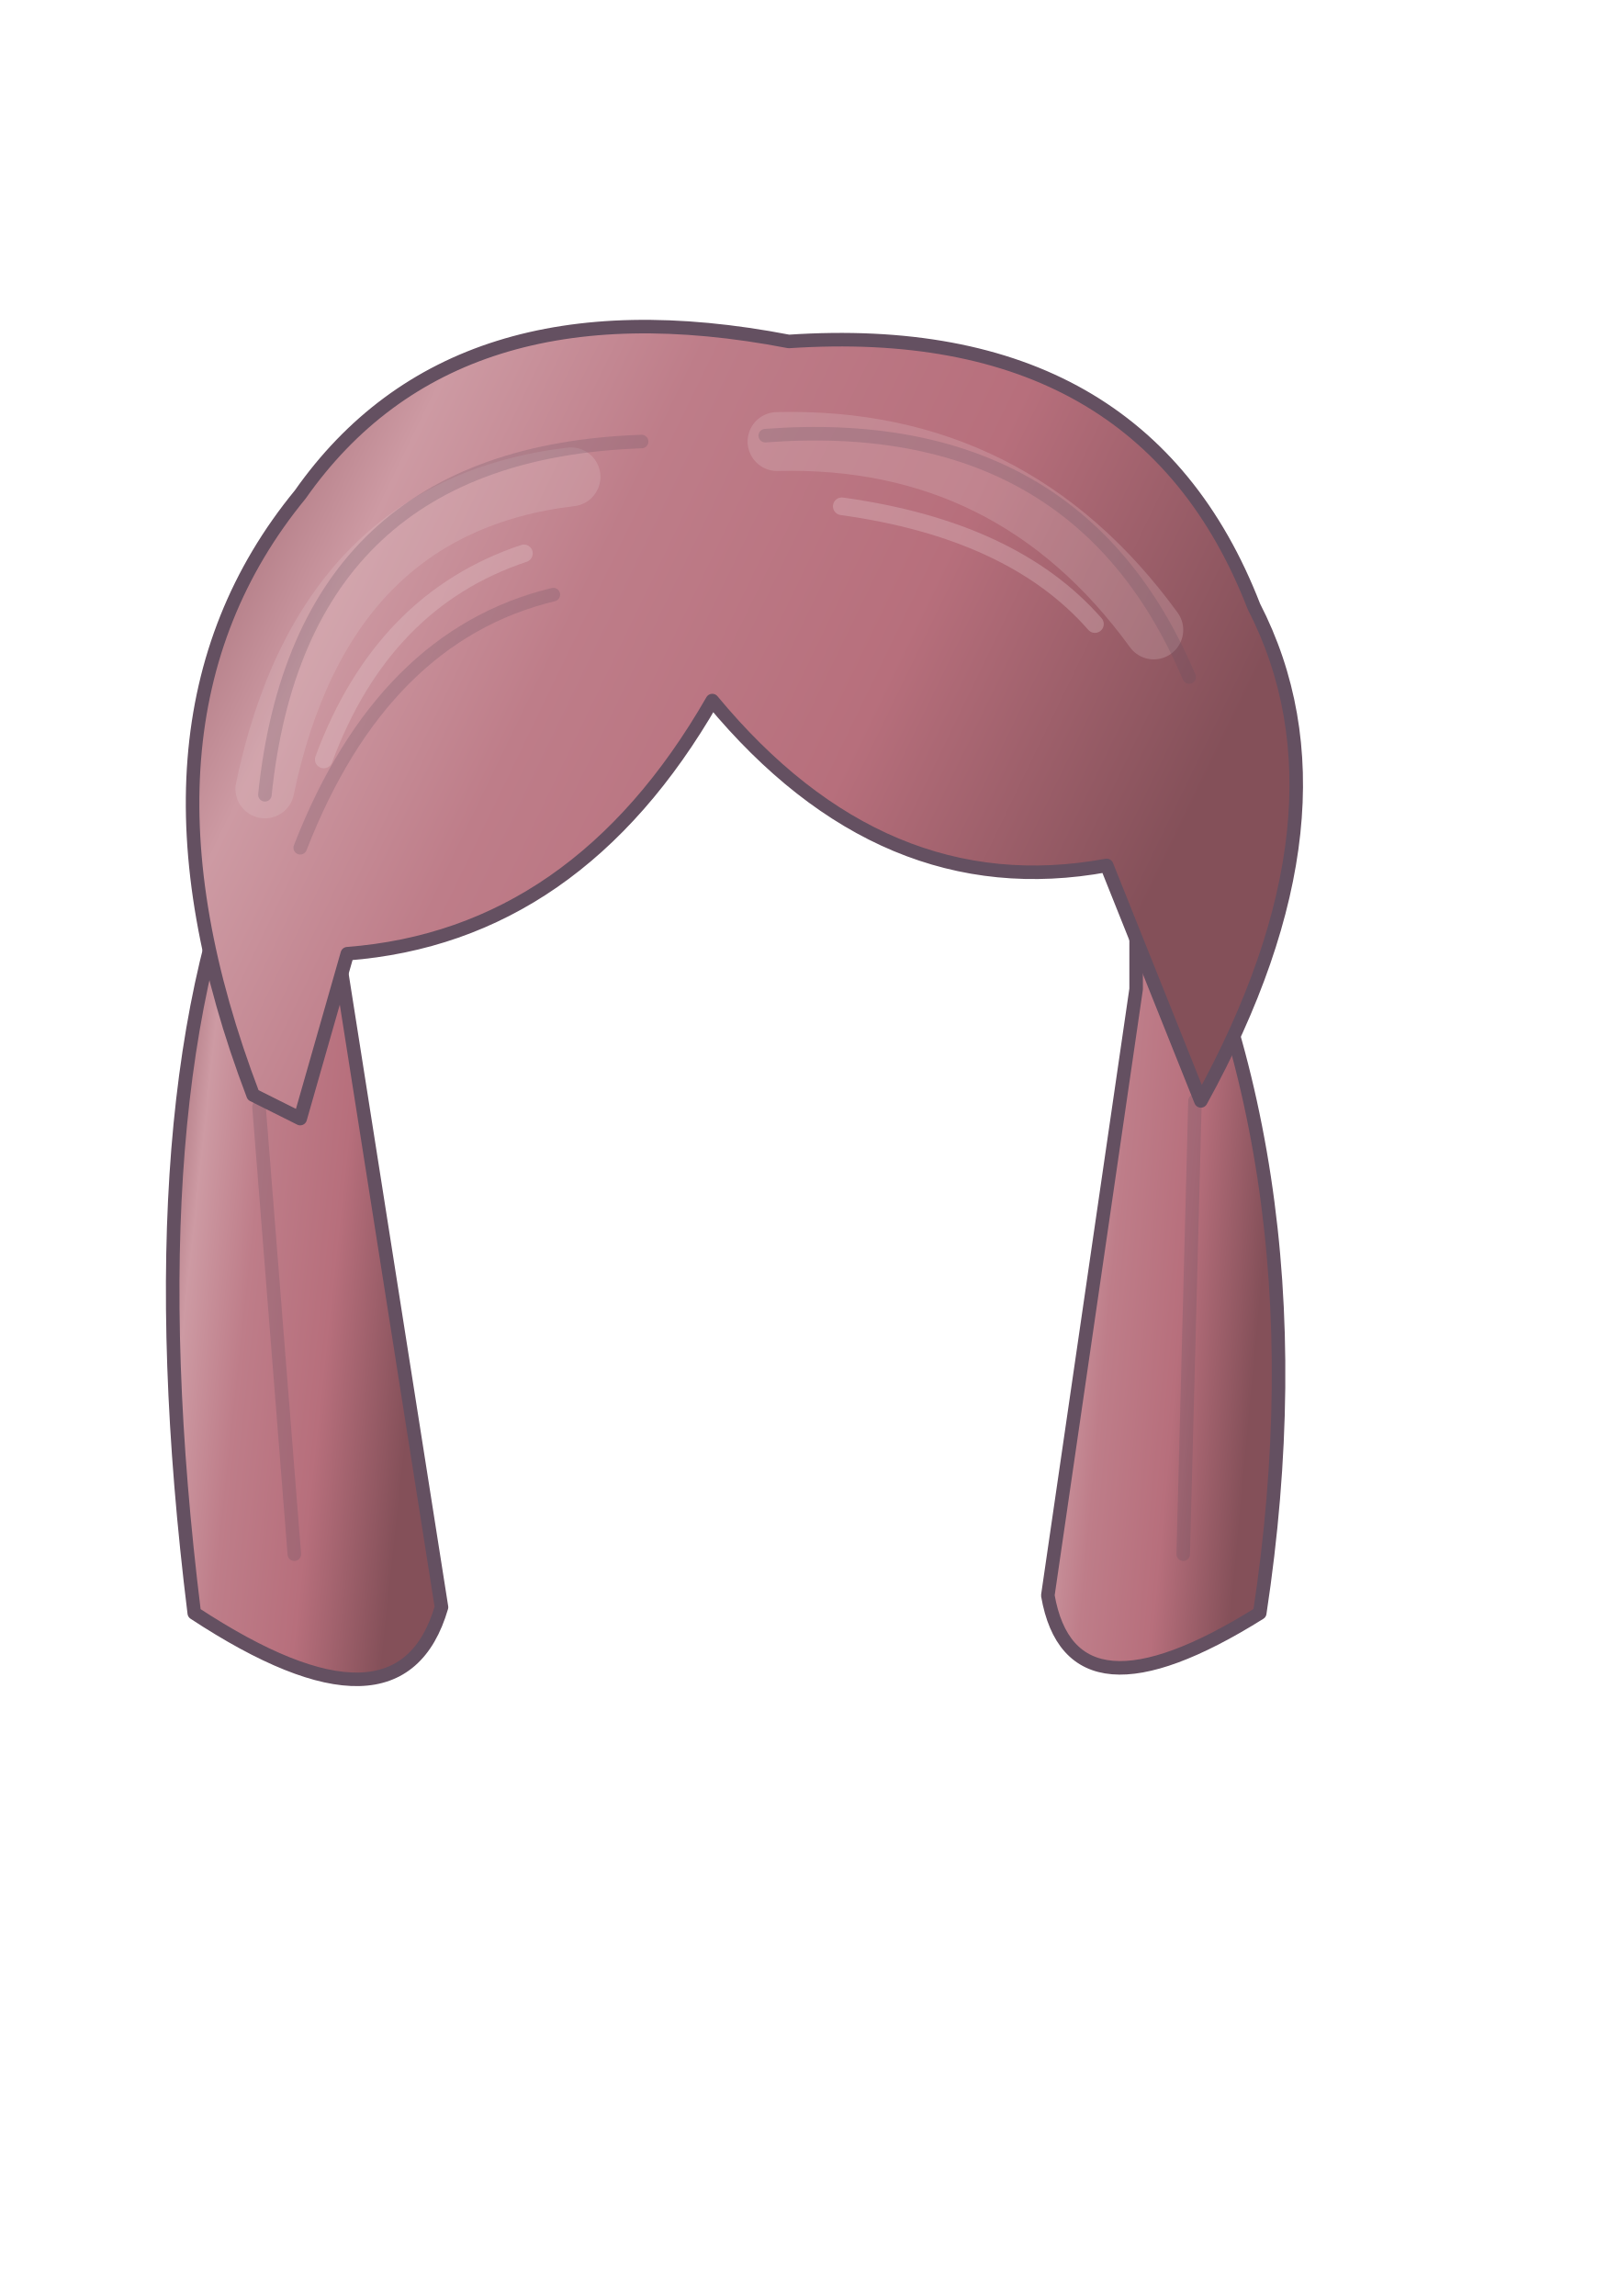
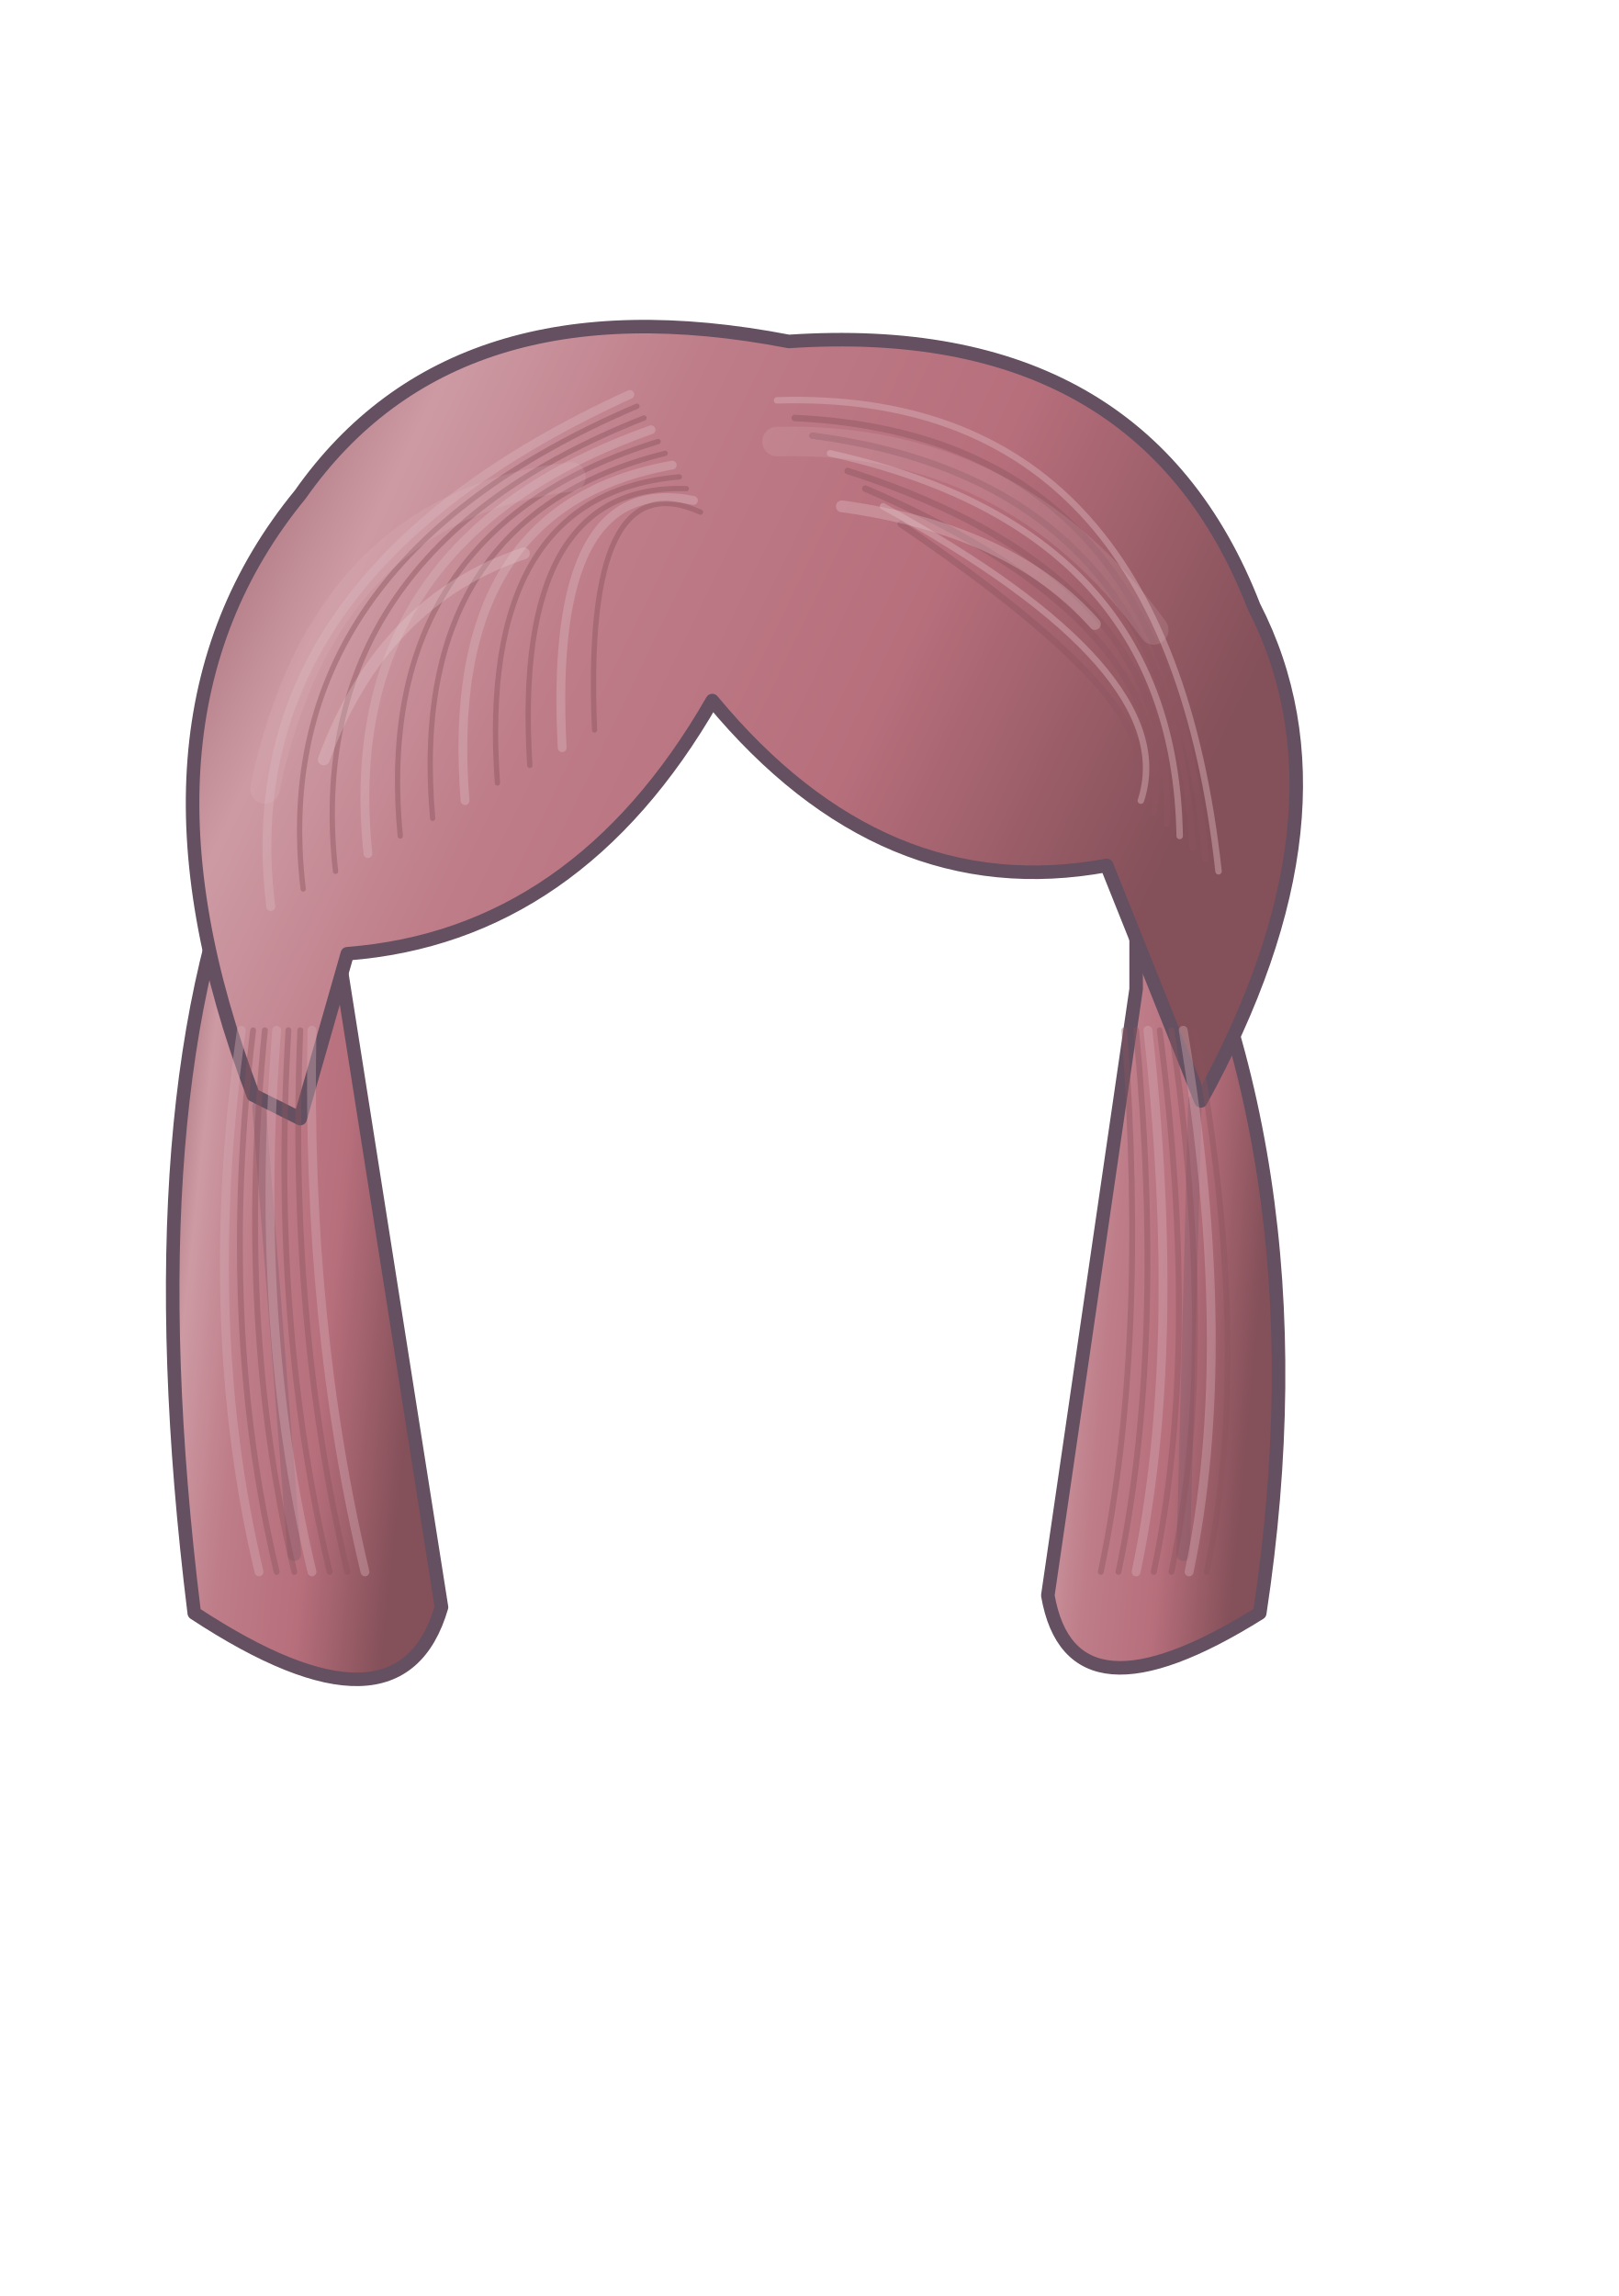
<svg xmlns="http://www.w3.org/2000/svg" width="275" height="390" viewBox="235 45 275 390" fill="none">
  <defs>
-     <linearGradient id="m1smqcxl-0" x1="0" y1="0" x2="1" y2=".35">
+     <linearGradient id="mtffjwr-0" x1="0" y1="0" x2="1" y2=".35">
      <stop stop-color="#925963" />
      <stop offset=".22" stop-color="#cd9aa3" />
      <stop offset=".42" stop-color="#be7d89" />
      <stop offset=".7" stop-color="#b76f7c" />
      <stop offset="1" stop-color="#845059" />
    </linearGradient>
  </defs>
  <g stroke="#645061" stroke-width="2.3" stroke-linecap="round" stroke-linejoin="round">
-     <path d="M279 182 Q257 230 268 319 Q303 342 310 318 L293 210Z" fill="url(#m1smqcxl-0)" />
-     <path d="M428 181 Q461 240 449 319 Q417 339 413 316 L428 213Z" fill="url(#m1smqcxl-0)" />
-     <path d="M278 231 Q254 168 286 129 Q312 92 369 103 Q429 99 448 148 Q466 183 439 232 L423 192 Q385 199 356 164 Q333 204 294 207 L286 235Z" fill="url(#m1smqcxl-0)" />
-     <path d="M280 179 Q290 131 332 126 M367 120 Q407 119 431 152" fill="none" stroke="#e1c3c8" stroke-width="10" opacity=".25" />
-     <path d="M290 174 Q300 147 324 139 M378 131 Q407 135 421 151" fill="none" stroke="#e6cdd1" stroke-width="3" opacity=".3" />
-     <path d="M280 180 Q286 122 344 120 M365 119 Q418 115 437 160 M286 189 Q300 153 329 146" stroke="#645061" opacity="0.24" />
+     <path d="M279 182 Q257 230 268 319 Q303 342 310 318 L293 210Z" fill="url(#mtffjwr-0)" />
+     <path d="M428 181 Q461 240 449 319 Q417 339 413 316 L428 213Z" fill="url(#mtffjwr-0)" />
+     <path d="M278 231 Q254 168 286 129 Q312 92 369 103 Q429 99 448 148 Q466 183 439 232 L423 192 Q385 199 356 164 Q333 204 294 207 L286 235Z" fill="url(#mtffjwr-0)" />
+     <path d="M281 199 Q274 143 342 112" fill="none" stroke="#d8b1b8" stroke-width="1.5" opacity=".44" />
+     <path d="M286.5 196 Q280 141 343.2 114" fill="none" stroke="#8b545e" stroke-width="0.9" opacity=".44" />
+     <path d="M292 193 Q286 139 344.4 116" fill="none" stroke="#8b545e" stroke-width="0.9" opacity=".44" />
+     <path d="M297.5 190 Q292 137 345.6 118" fill="none" stroke="#d8b1b8" stroke-width="1.5" opacity=".44" />
+     <path d="M303 187 Q298 135 346.8 120" fill="none" stroke="#8b545e" stroke-width="0.9" opacity=".44" />
+     <path d="M308.5 184 Q304 133 348 122" fill="none" stroke="#8b545e" stroke-width="0.9" opacity=".44" />
+     <path d="M314 181 Q310 131 349.2 124" fill="none" stroke="#d8b1b8" stroke-width="1.5" opacity=".44" />
+     <path d="M319.5 178 Q316 129 350.4 126" fill="none" stroke="#8b545e" stroke-width="0.9" opacity=".44" />
+     <path d="M325 175 Q322 127 351.6 128" fill="none" stroke="#8b545e" stroke-width="0.9" opacity=".44" />
+     <path d="M330.5 172 Q328 125 352.8 130" fill="none" stroke="#d8b1b8" stroke-width="1.5" opacity=".44" />
+     <path d="M336 169 Q334 123 354 132" fill="none" stroke="#8b545e" stroke-width="0.9" opacity=".44" />
+     <path d="M367 113 Q433 111 442 193" fill="none" stroke="#d7b0b7" stroke-width="1.1" opacity=".46" />
+     <path d="M370 116 Q433.5 119 439.8 191" fill="none" stroke="#8d555f" stroke-width="1.1" opacity=".46" />
+     <path d="M373 119 Q434 127 437.6 189" fill="none" stroke="#8d555f" stroke-width="1.1" opacity=".46" />
+     <path d="M376 122 Q434.5 135 435.4 187" fill="none" stroke="#d7b0b7" stroke-width="1.1" opacity=".46" />
+     <path d="M379 125 Q435 143 433.2 185" fill="none" stroke="#8d555f" stroke-width="1.1" opacity=".46" />
+     <path d="M382 128 Q435.5 151 431 183" fill="none" stroke="#8d555f" stroke-width="1.1" opacity=".46" />
+     <path d="M385 131 Q436 159 428.8 181" fill="none" stroke="#d7b0b7" stroke-width="1.1" opacity=".46" />
+     <path d="M388 134 Q436.5 167 426.6 179" fill="none" stroke="#8d555f" stroke-width="1.1" opacity=".46" />
+     <path d="M280 179 Q290 131 332 126 M367 120 Q407 119 431 152" fill="none" stroke="#e1c3c8" stroke-width="5" opacity=".15" />
+     <path d="M290 174 Q300 147 324 139 M378 131 Q407 135 421 151" fill="none" stroke="#e6cdd1" stroke-width="2" opacity=".3" />
    <path d="M279 233 L285 309 M438 232 L436 309" stroke="#645061" opacity="0.25" />
+     <path d="M276 220 Q269 270 279 312" fill="none" stroke="#d5abb3" stroke-width="1.5" opacity=".4" />
+     <path d="M438 220 Q448 274 440 312" fill="none" stroke="#89535d" stroke-width="1" opacity=".4" />
+     <path d="M278 220 Q272 270 282 312" fill="none" stroke="#89535d" stroke-width="1" opacity=".4" />
+     <path d="M436 220 Q445 274 437 312" fill="none" stroke="#d5abb3" stroke-width="1.5" opacity=".4" />
+     <path d="M280 220 Q275 270 285 312" fill="none" stroke="#89535d" stroke-width="1" opacity=".4" />
+     <path d="M434 220 Q442 274 434 312" fill="none" stroke="#89535d" stroke-width="1" opacity=".4" />
+     <path d="M282 220 Q278 270 288 312" fill="none" stroke="#d5abb3" stroke-width="1.5" opacity=".4" />
+     <path d="M432 220 Q439 274 431 312" fill="none" stroke="#89535d" stroke-width="1" opacity=".4" />
+     <path d="M284 220 Q281 270 291 312" fill="none" stroke="#89535d" stroke-width="1" opacity=".4" />
+     <path d="M430 220 Q436 274 428 312" fill="none" stroke="#d5abb3" stroke-width="1.5" opacity=".4" />
+     <path d="M286 220 Q284 270 294 312" fill="none" stroke="#89535d" stroke-width="1" opacity=".4" />
+     <path d="M428 220 Q433 274 425 312" fill="none" stroke="#89535d" stroke-width="1" opacity=".4" />
+     <path d="M288 220 Q287 270 297 312" fill="none" stroke="#d5abb3" stroke-width="1.5" opacity=".4" />
+     <path d="M426 220 Q430 274 422 312" fill="none" stroke="#89535d" stroke-width="1" opacity=".4" />
  </g>
</svg>
